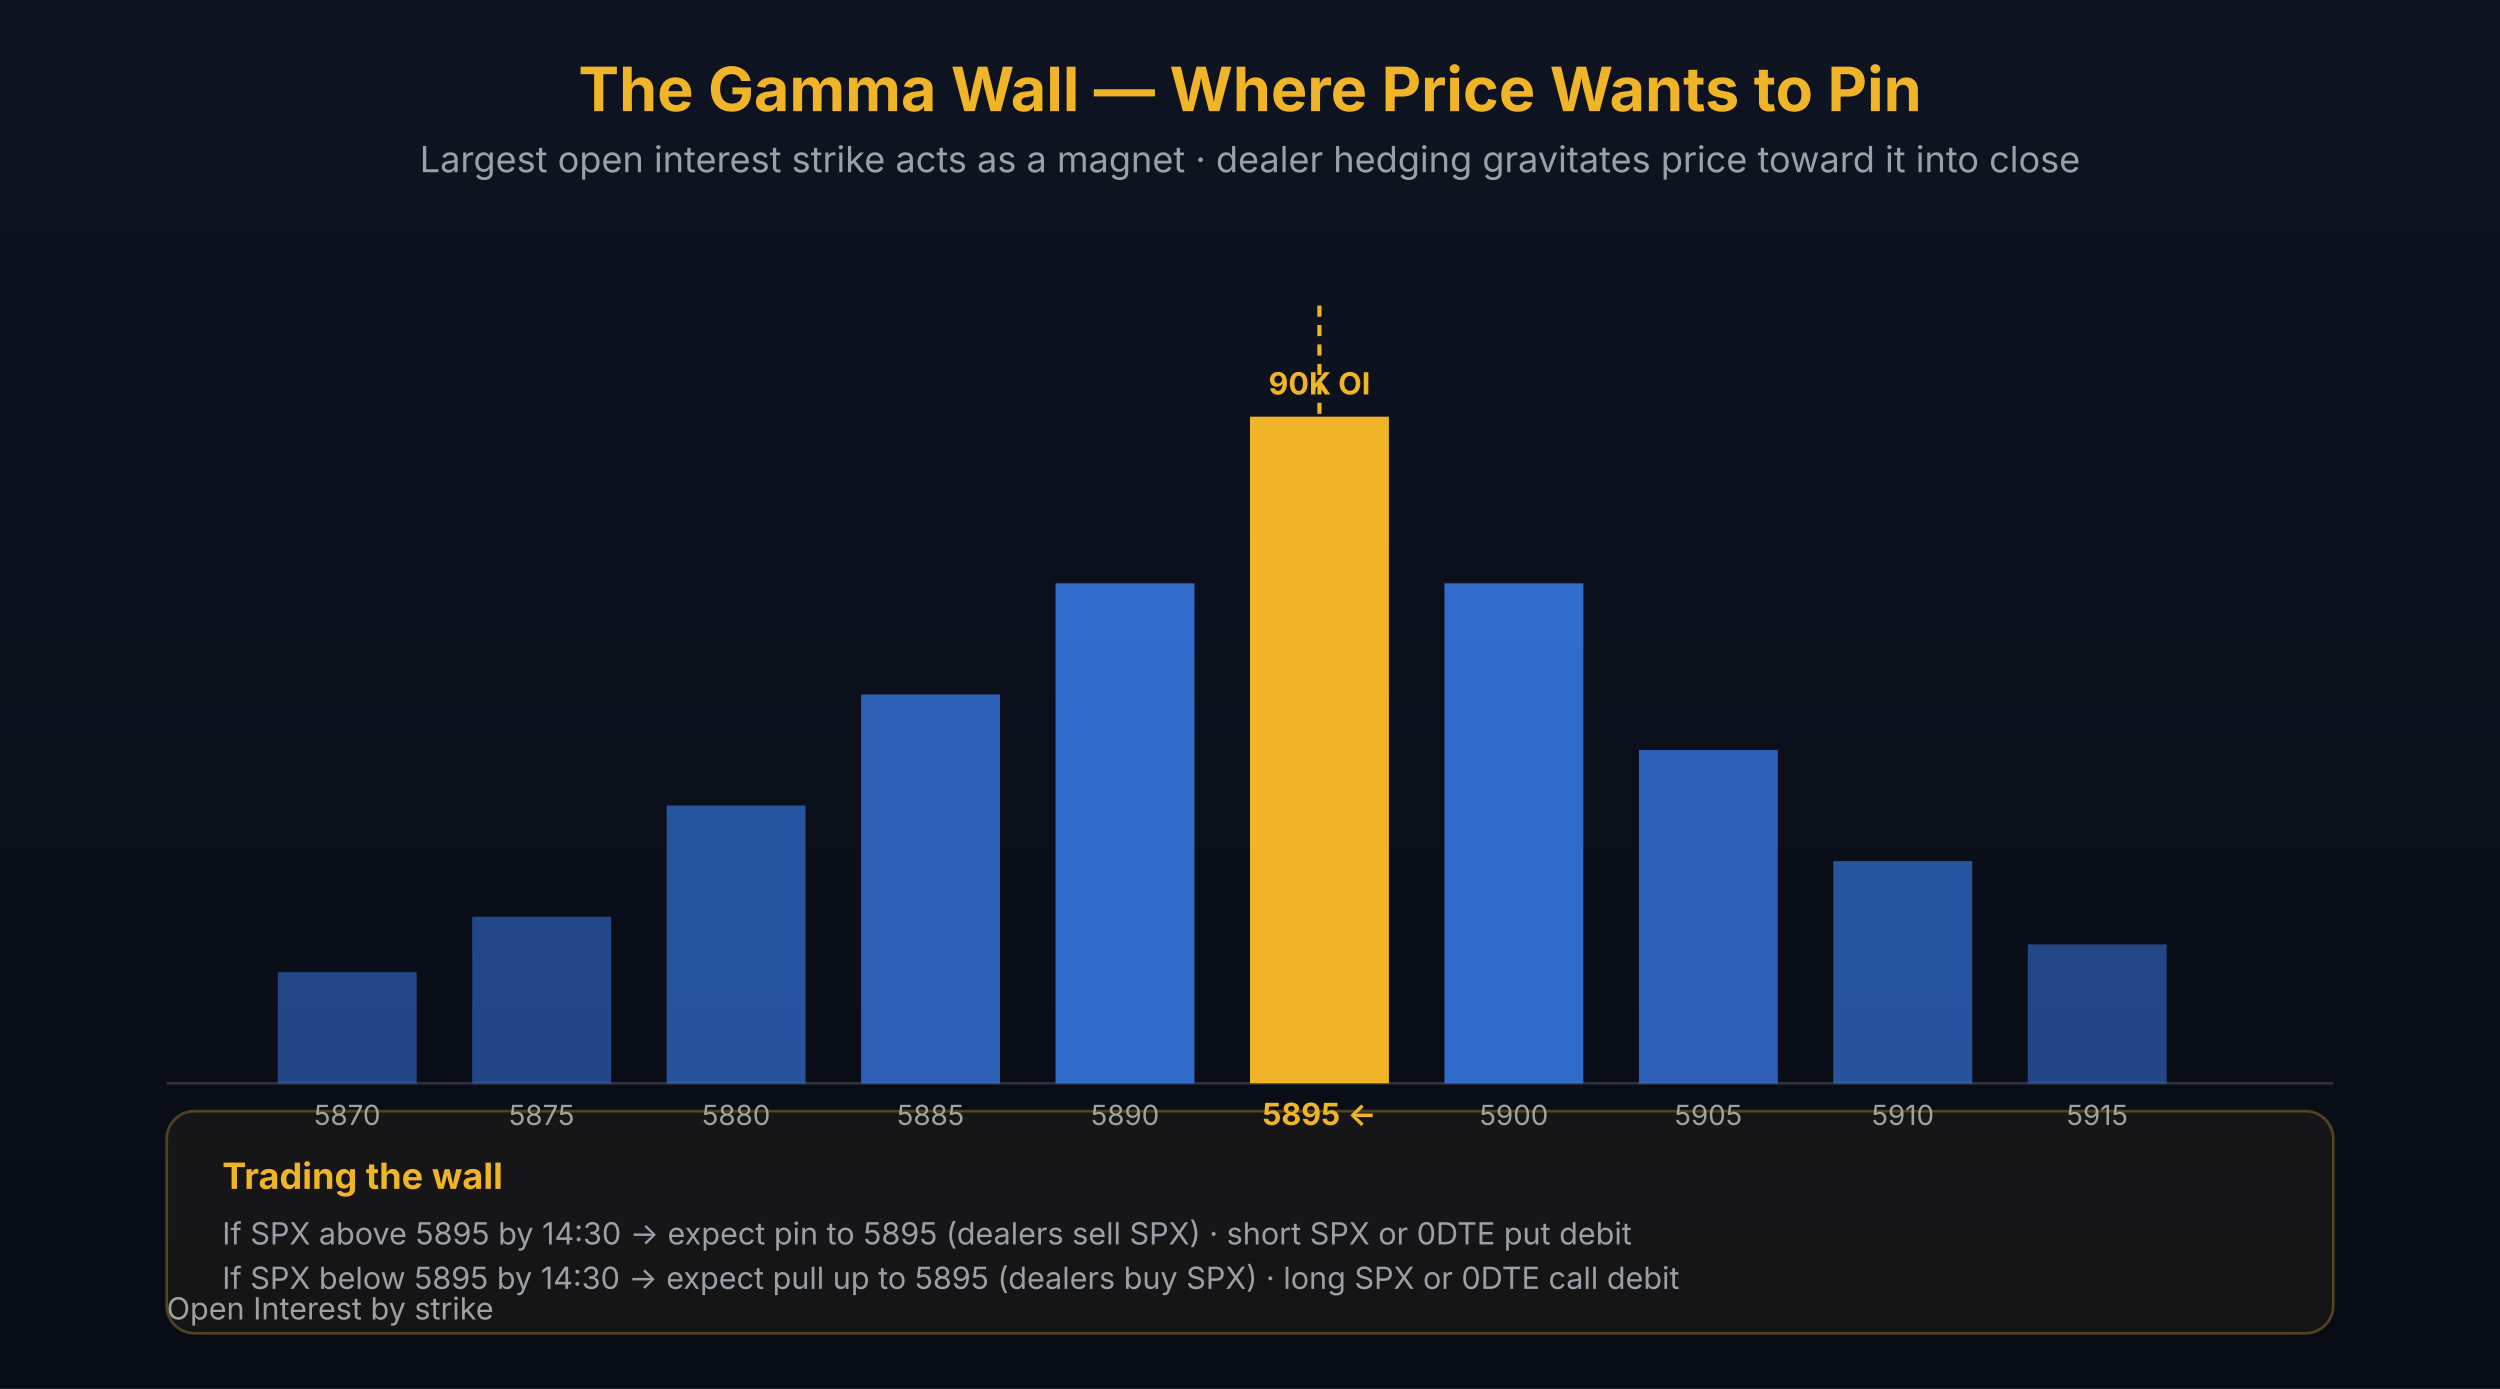
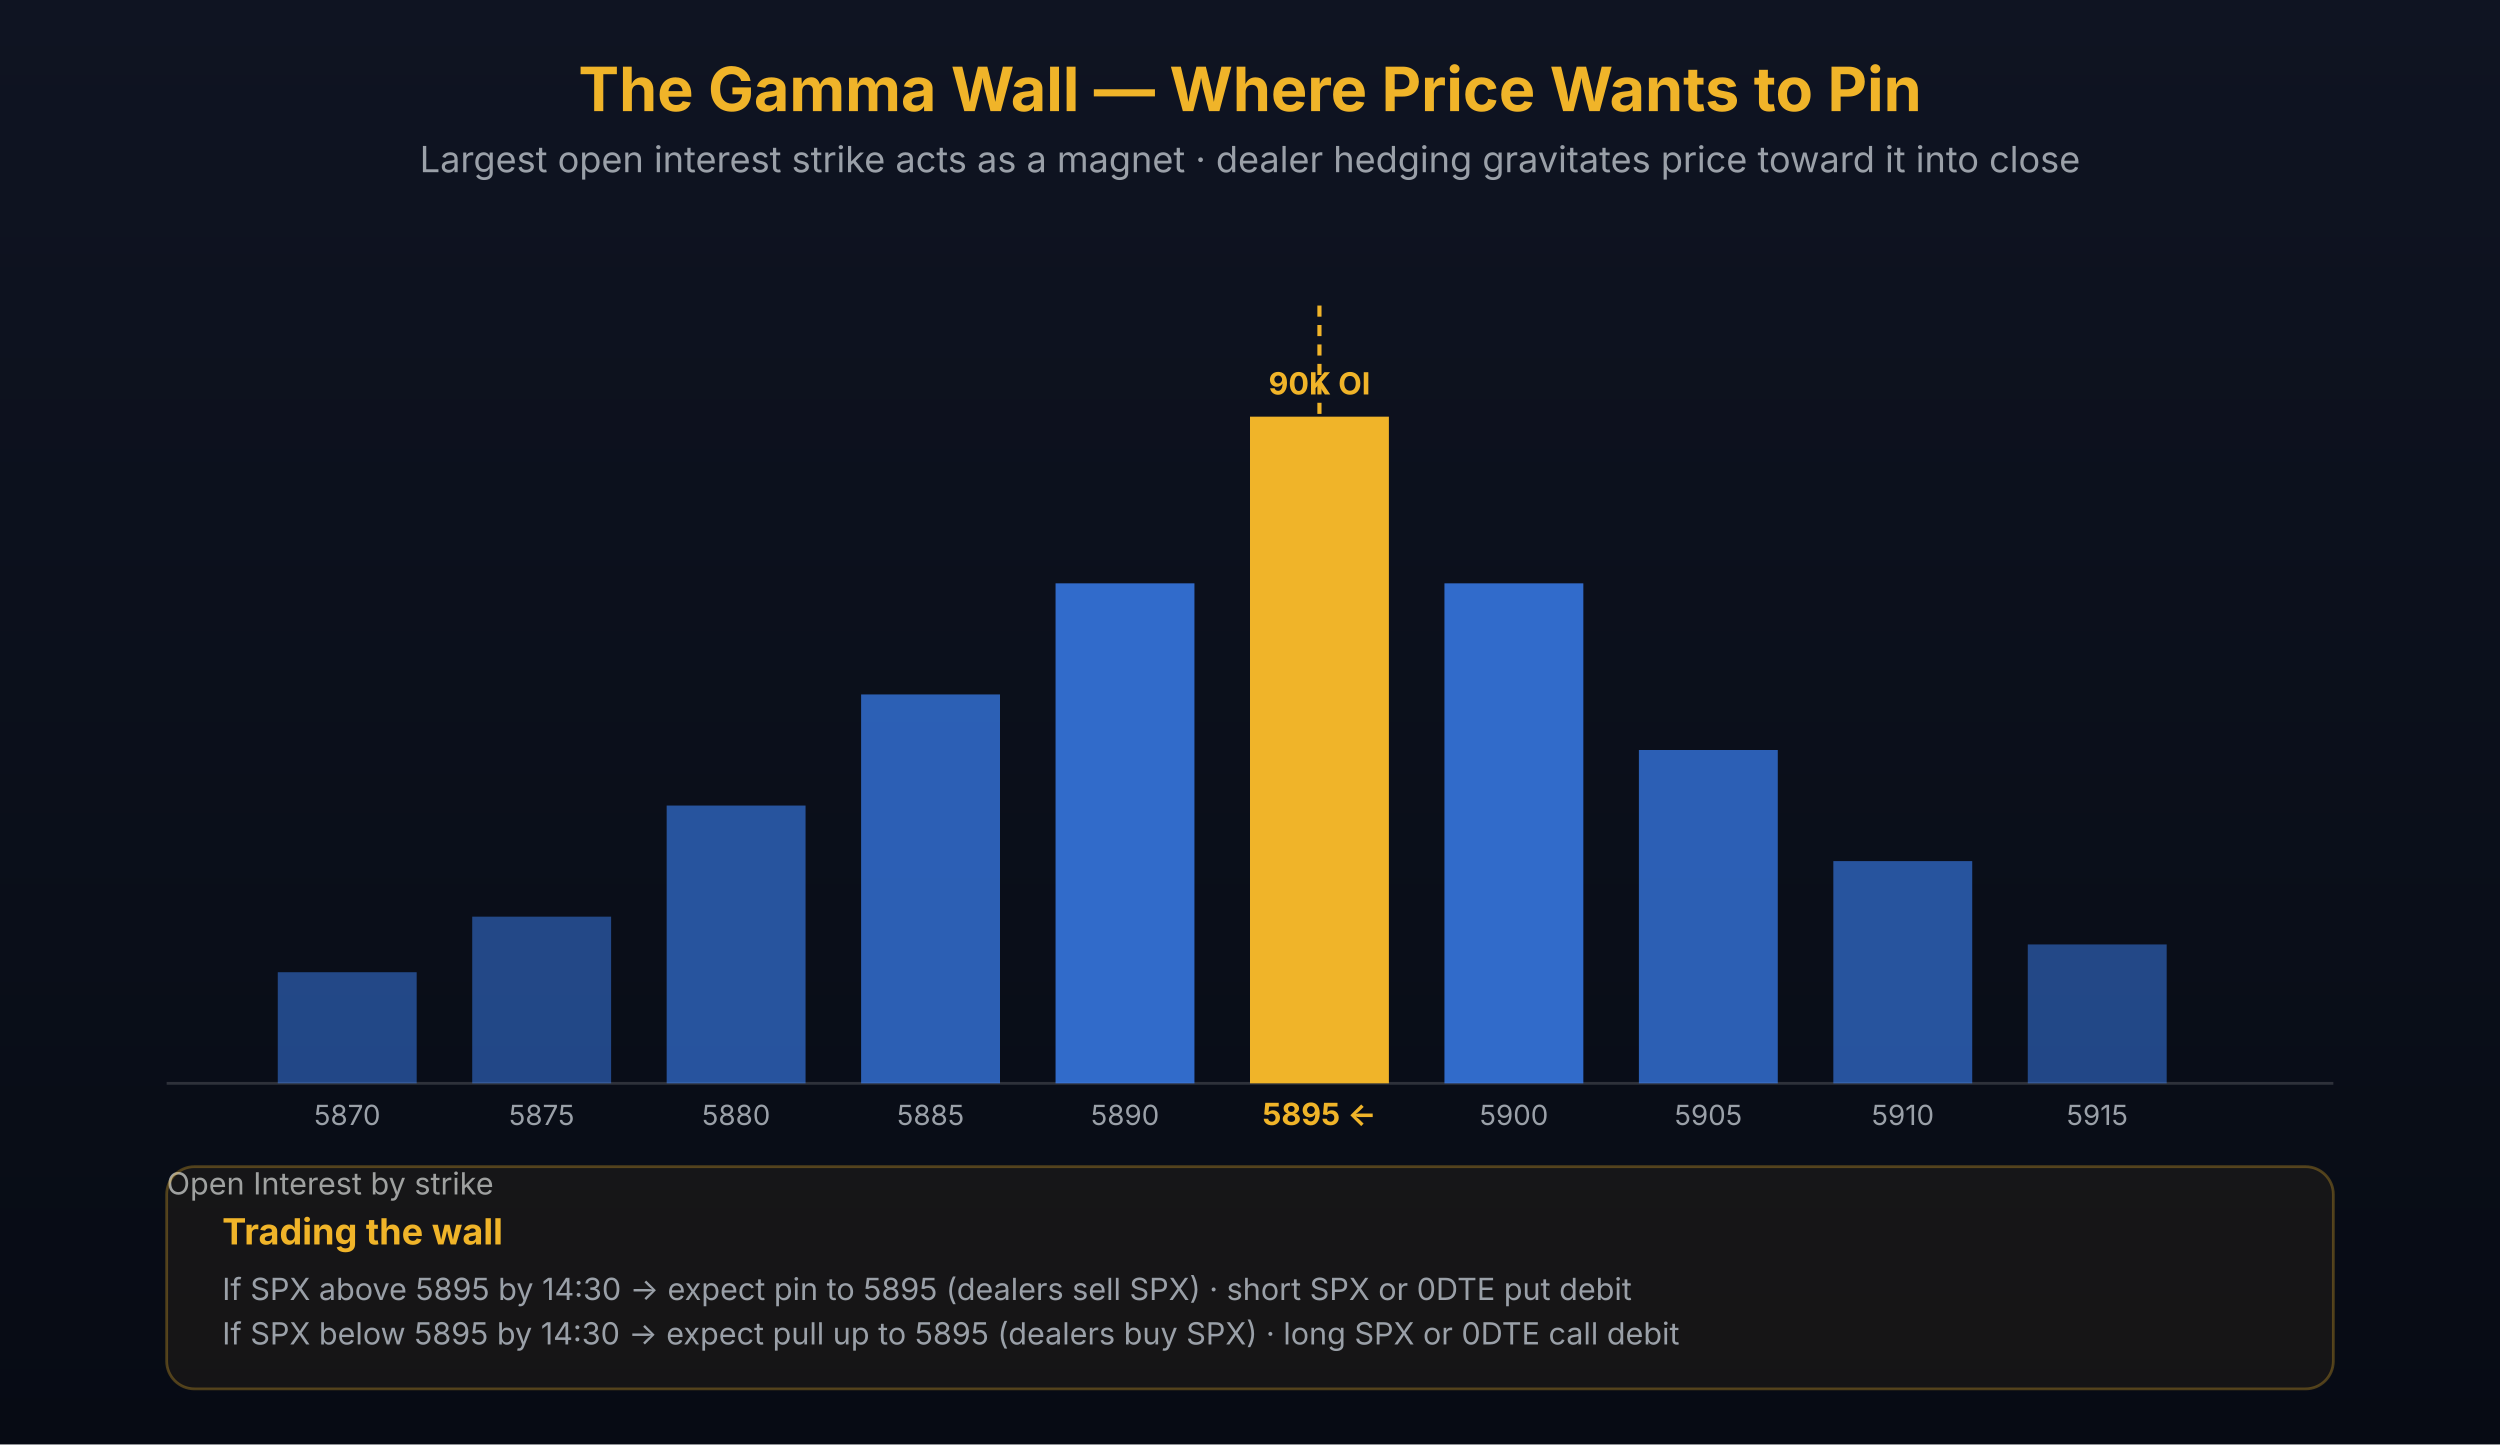
- <svg xmlns="http://www.w3.org/2000/svg" viewBox="0 0 900 500" font-family="Inter, system-ui, sans-serif">
+ <svg xmlns="http://www.w3.org/2000/svg" viewBox="0 0 900 520" font-family="Inter, system-ui, sans-serif">
  <defs>
    <linearGradient id="bg9" x1="0" x2="0" y1="0" y2="1">
      <stop offset="0%" stop-color="#0F1422" />
      <stop offset="100%" stop-color="#070B14" />
    </linearGradient>
  </defs>
-   <rect width="900" height="500" fill="url(#bg9)" />
+   <rect width="900" height="520" fill="url(#bg9)" />
  <text x="450" y="40" fill="#F0B429" font-size="22" font-weight="700" text-anchor="middle">The Gamma Wall — Where Price Wants to Pin</text>
  <text x="450" y="62" fill="#9AA0A8" font-size="13" text-anchor="middle">Largest open interest strike acts as a magnet · dealer hedging gravitates price toward it into close</text>
  <g transform="translate(60, 110)">
    <line x1="0" y1="280" x2="780" y2="280" stroke="rgba(255,255,255,.15)" />
    <g>
      <rect x="40" y="240" width="50" height="40" fill="#3B82F6" opacity=".5" />
      <text x="65" y="295" fill="#9AA0A8" font-size="10" text-anchor="middle">5870</text>
      <rect x="110" y="220" width="50" height="60" fill="#3B82F6" opacity=".5" />
      <text x="135" y="295" fill="#9AA0A8" font-size="10" text-anchor="middle">5875</text>
      <rect x="180" y="180" width="50" height="100" fill="#3B82F6" opacity=".6" />
      <text x="205" y="295" fill="#9AA0A8" font-size="10" text-anchor="middle">5880</text>
      <rect x="250" y="140" width="50" height="140" fill="#3B82F6" opacity=".7" />
      <text x="275" y="295" fill="#9AA0A8" font-size="10" text-anchor="middle">5885</text>
      <rect x="320" y="100" width="50" height="180" fill="#3B82F6" opacity=".8" />
      <text x="345" y="295" fill="#9AA0A8" font-size="10" text-anchor="middle">5890</text>
      <rect x="390" y="40" width="50" height="240" fill="#F0B429" />
      <text x="415" y="295" fill="#F0B429" font-size="11" font-weight="700" text-anchor="middle">5895 ←</text>
      <text x="415" y="32" fill="#F0B429" font-size="11" font-weight="700" text-anchor="middle">90K OI</text>
      <rect x="460" y="100" width="50" height="180" fill="#3B82F6" opacity=".8" />
      <text x="485" y="295" fill="#9AA0A8" font-size="10" text-anchor="middle">5900</text>
      <rect x="530" y="160" width="50" height="120" fill="#3B82F6" opacity=".7" />
      <text x="555" y="295" fill="#9AA0A8" font-size="10" text-anchor="middle">5905</text>
      <rect x="600" y="200" width="50" height="80" fill="#3B82F6" opacity=".6" />
      <text x="625" y="295" fill="#9AA0A8" font-size="10" text-anchor="middle">5910</text>
      <rect x="670" y="230" width="50" height="50" fill="#3B82F6" opacity=".5" />
      <text x="695" y="295" fill="#9AA0A8" font-size="10" text-anchor="middle">5915</text>
    </g>
    <line x1="415" y1="0" x2="415" y2="280" stroke="#F0B429" stroke-width="1.5" stroke-dasharray="4,3" />
-     <text x="0" y="365" fill="#9AA0A8" font-size="11">Open Interest by strike</text>
+     <text x="0" y="320" fill="#9AA0A8" font-size="11">Open Interest by strike</text>
  </g>
-   <g transform="translate(60, 400)">
+   <g transform="translate(60, 420)">
    <rect width="780" height="80" rx="10" fill="rgba(240,180,41,.06)" stroke="rgba(240,180,41,.3)" />
    <text x="20" y="28" fill="#F0B429" font-size="13" font-weight="700">Trading the wall</text>
    <text x="20" y="48" fill="#9AA0A8" font-size="11">If SPX above 5895 by 14:30 → expect pin to 5895 (dealers sell SPX) · short SPX or 0DTE put debit</text>
    <text x="20" y="64" fill="#9AA0A8" font-size="11">If SPX below 5895 by 14:30 → expect pull up to 5895 (dealers buy SPX) · long SPX or 0DTE call debit</text>
  </g>
</svg>
